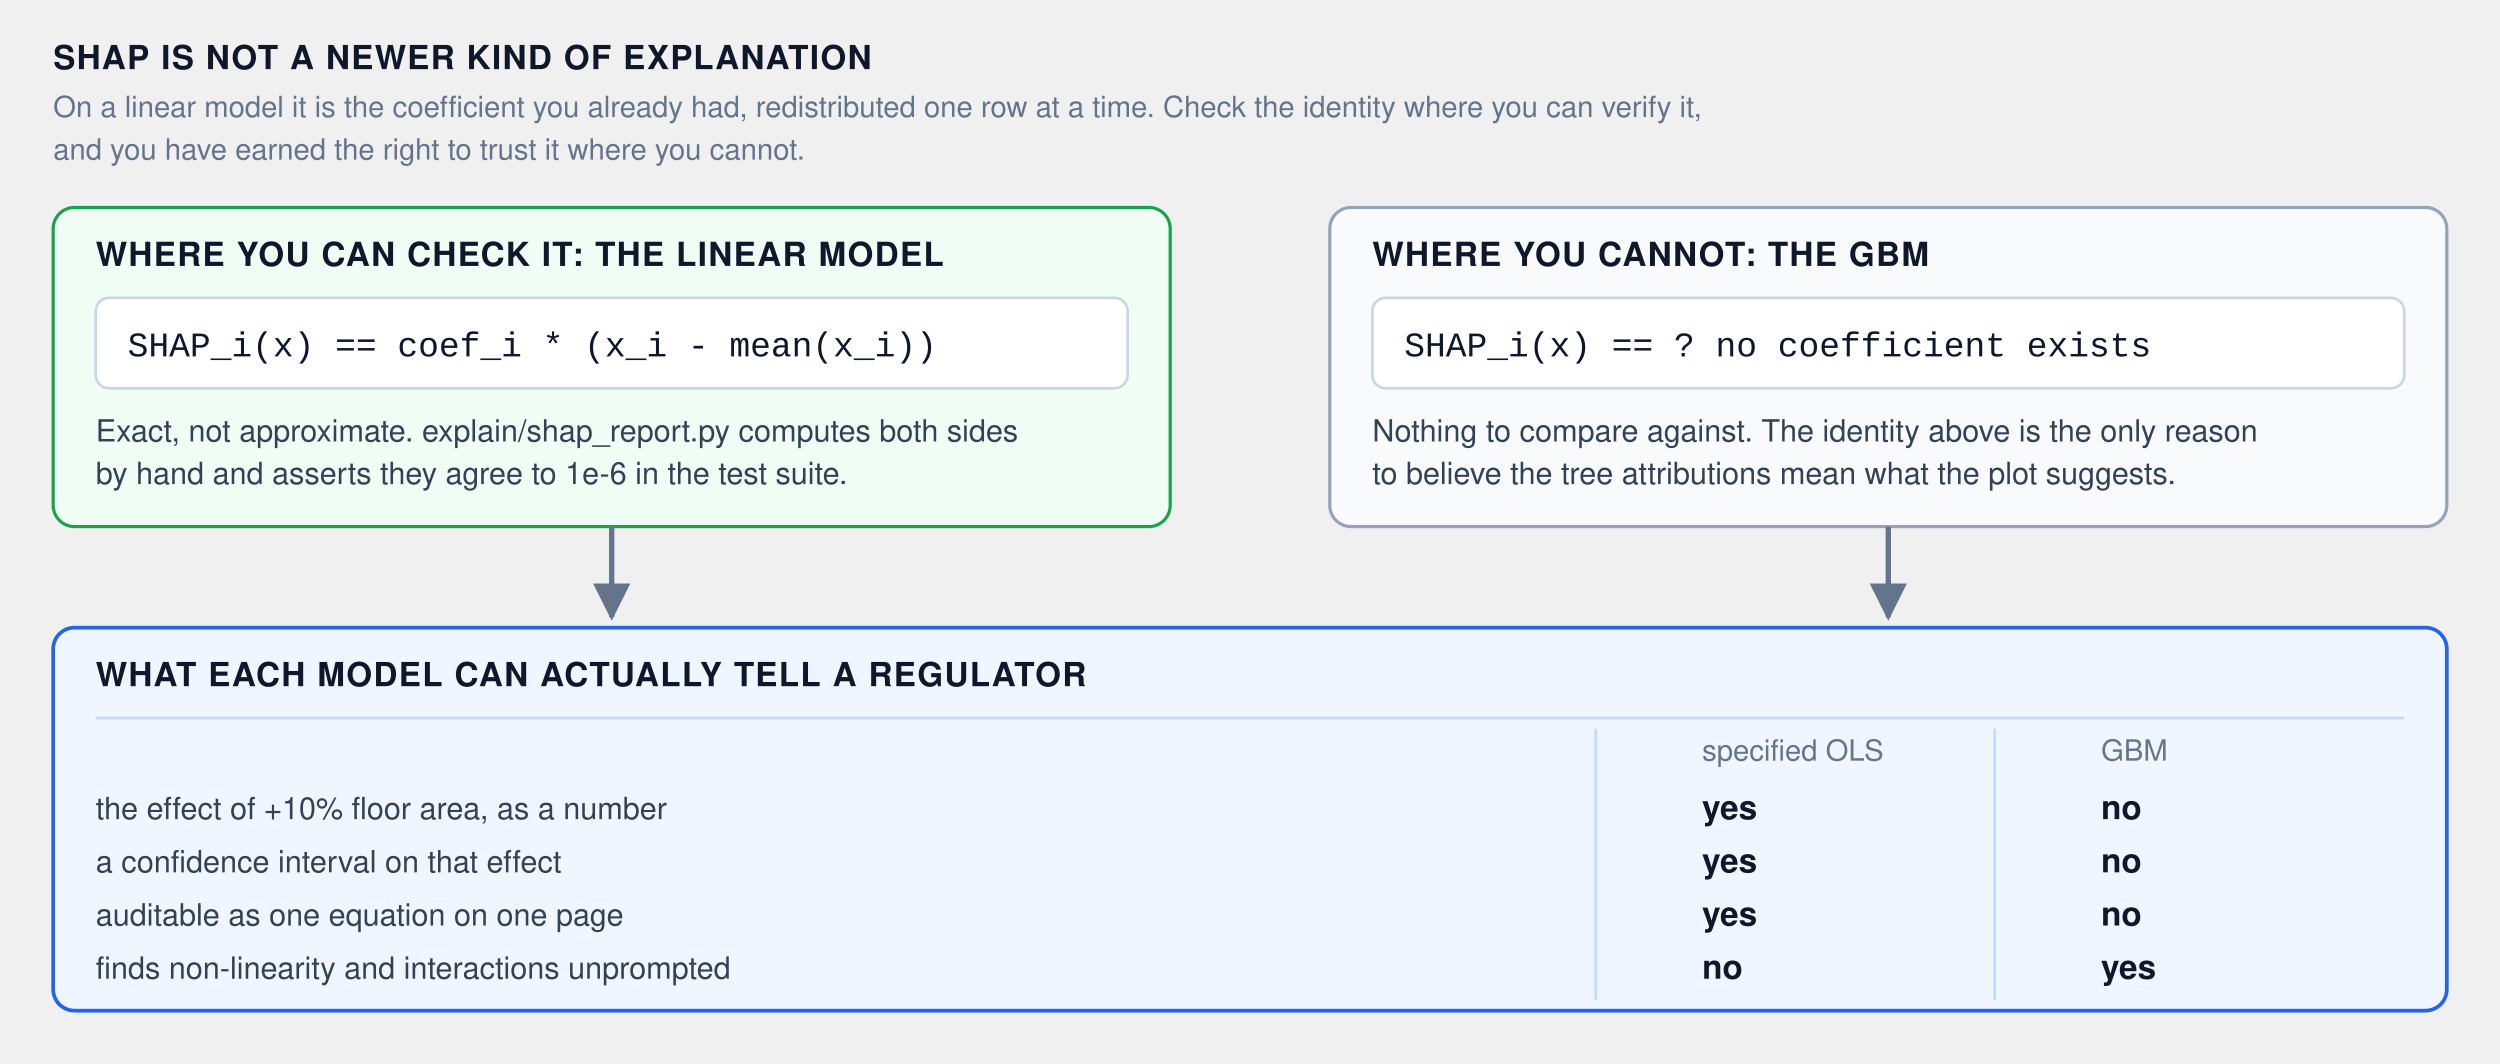
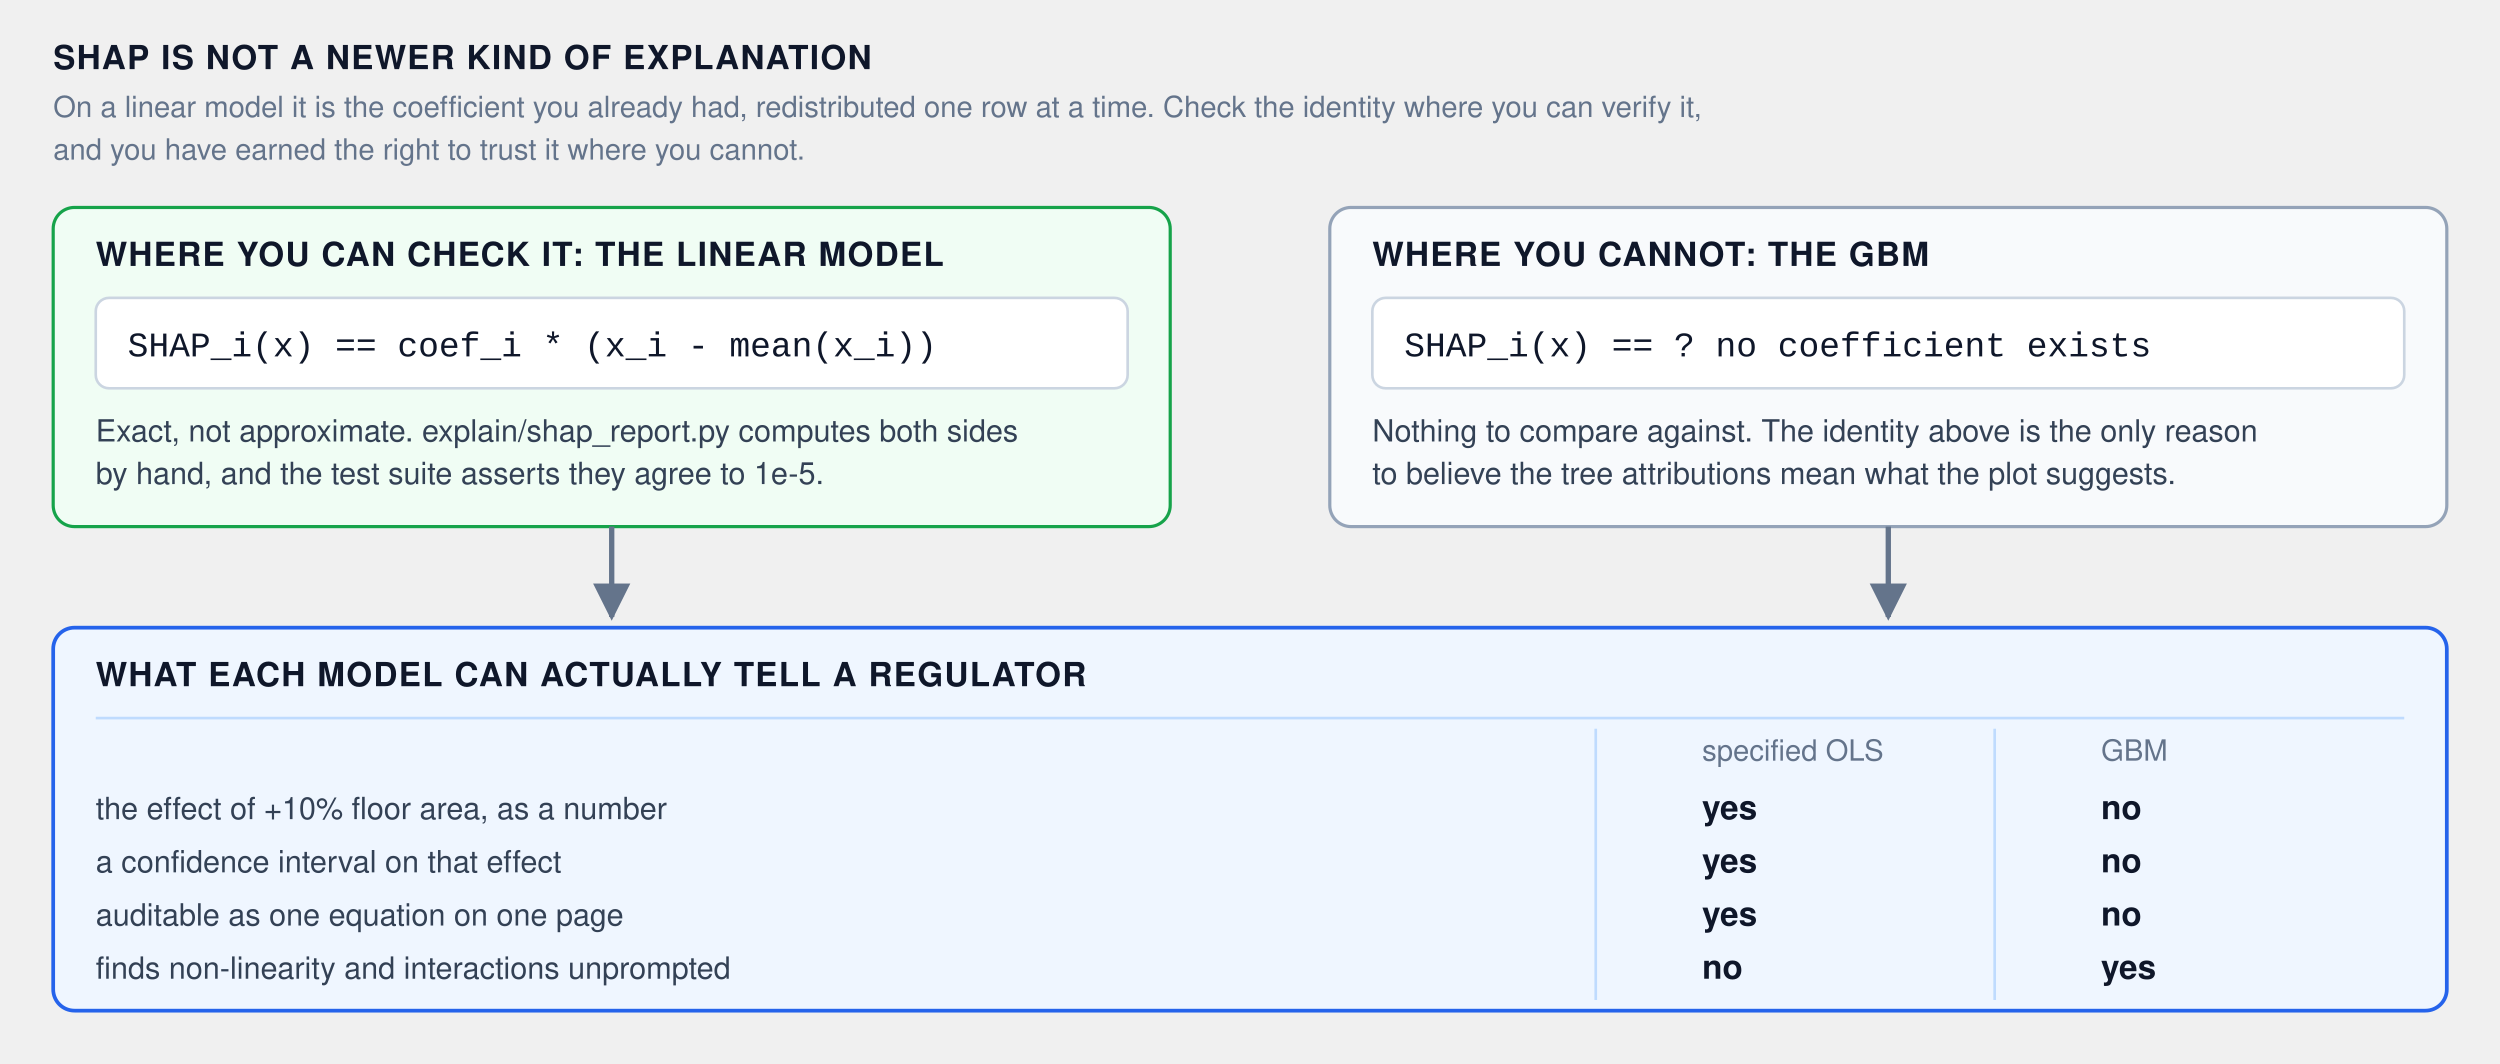
<svg xmlns="http://www.w3.org/2000/svg" viewBox="0 0 940 400" width="940" height="400" role="img" aria-label="On a linear model the SHAP value equals the coefficient times the centred feature, which is what earns the right to trust SHAP on the gradient boosting model">
  <style>
    .t  { font-family: "Segoe UI", Helvetica, Arial, sans-serif; fill: #0f172a; }
    .h  { font-size: 12.5px; font-weight: 700; letter-spacing: .04em; }
    .b  { font-size: 12.5px; font-weight: 600; }
    .n  { font-size: 11.5px; fill: #334155; }
    .s  { font-size: 11px; fill: #64748b; }
    .m  { font-family: Consolas, "Courier New", monospace; font-size: 13px; fill: #0f172a; }
    .known { fill: #f0fdf4; stroke: #16a34a; stroke-width: 1.2; rx: 8; }
    .dark  { fill: #f8fafc; stroke: #94a3b8; stroke-width: 1.2; rx: 8; }
    .eq    { fill: #eff6ff; stroke: #2563eb; stroke-width: 1.4; rx: 8; }
    .arrow { stroke: #64748b; stroke-width: 2; fill: none; }
  </style>
  <defs>
    <marker id="a" viewBox="0 0 10 10" refX="9" refY="5" markerWidth="7" markerHeight="7" orient="auto">
      <path d="M0 0 L10 5 L0 10 z" fill="#64748b" />
    </marker>
  </defs>
  <text class="t h" x="20" y="26">SHAP IS NOT A NEWER KIND OF EXPLANATION</text>
  <text class="t s" x="20" y="44">On a linear model it is the coefficient you already had, redistributed one row at a time. Check the identity where you can verify it,</text>
  <text class="t s" x="20" y="60">and you have earned the right to trust it where you cannot.</text>
  <rect class="known" x="20" y="78" width="420" height="120" />
  <text class="t h" x="36" y="100" fill="#15803d">WHERE YOU CAN CHECK IT: THE LINEAR MODEL</text>
  <rect x="36" y="112" width="388" height="34" fill="#ffffff" stroke="#cbd5e1" rx="5" />
  <text class="m" x="48" y="134">SHAP_i(x)  ==  coef_i * (x_i - mean(x_i))</text>
  <text class="t n" x="36" y="166">Exact, not approximate. explain/shap_report.py computes both sides</text>
-   <text class="t n" x="36" y="182">by hand and asserts they agree to 1e-6 in the test suite.</text>
+   <text class="t n" x="36" y="182">by hand, and the test suite asserts they agree to 1e-5.</text>
  <rect class="dark" x="500" y="78" width="420" height="120" />
  <text class="t h" x="516" y="100">WHERE YOU CANNOT: THE GBM</text>
  <rect x="516" y="112" width="388" height="34" fill="#ffffff" stroke="#cbd5e1" rx="5" />
  <text class="m" x="528" y="134">SHAP_i(x)  ==  ?   no coefficient exists</text>
  <text class="t n" x="516" y="166">Nothing to compare against. The identity above is the only reason</text>
  <text class="t n" x="516" y="182">to believe the tree attributions mean what the plot suggests.</text>
  <path class="arrow" d="M230 198 L230 232" marker-end="url(#a)" />
  <path class="arrow" d="M710 198 L710 232" marker-end="url(#a)" />
  <rect class="eq" x="20" y="236" width="900" height="144" />
  <text class="t h" x="36" y="258" fill="#1d4ed8">WHAT EACH MODEL CAN ACTUALLY TELL A REGULATOR</text>
  <line x1="36" y1="270" x2="904" y2="270" stroke="#bfdbfe" stroke-width="1" />
  <text class="t s" x="640" y="286">specified OLS</text>
  <text class="t s" x="790" y="286">GBM</text>
  <text class="t n" x="36" y="308">the effect of +10% floor area, as a number</text>
  <text class="t b" x="640" y="308" fill="#15803d">yes</text>
  <text class="t b" x="790" y="308" fill="#b91c1c">no</text>
  <text class="t n" x="36" y="328">a confidence interval on that effect</text>
  <text class="t b" x="640" y="328" fill="#15803d">yes</text>
  <text class="t b" x="790" y="328" fill="#b91c1c">no</text>
  <text class="t n" x="36" y="348">auditable as one equation on one page</text>
  <text class="t b" x="640" y="348" fill="#15803d">yes</text>
  <text class="t b" x="790" y="348" fill="#b91c1c">no</text>
  <text class="t n" x="36" y="368">finds non-linearity and interactions unprompted</text>
  <text class="t b" x="640" y="368" fill="#b91c1c">no</text>
  <text class="t b" x="790" y="368" fill="#15803d">yes</text>
  <line x1="600" y1="274" x2="600" y2="376" stroke="#bfdbfe" stroke-width="1" />
  <line x1="750" y1="274" x2="750" y2="376" stroke="#bfdbfe" stroke-width="1" />
</svg>
